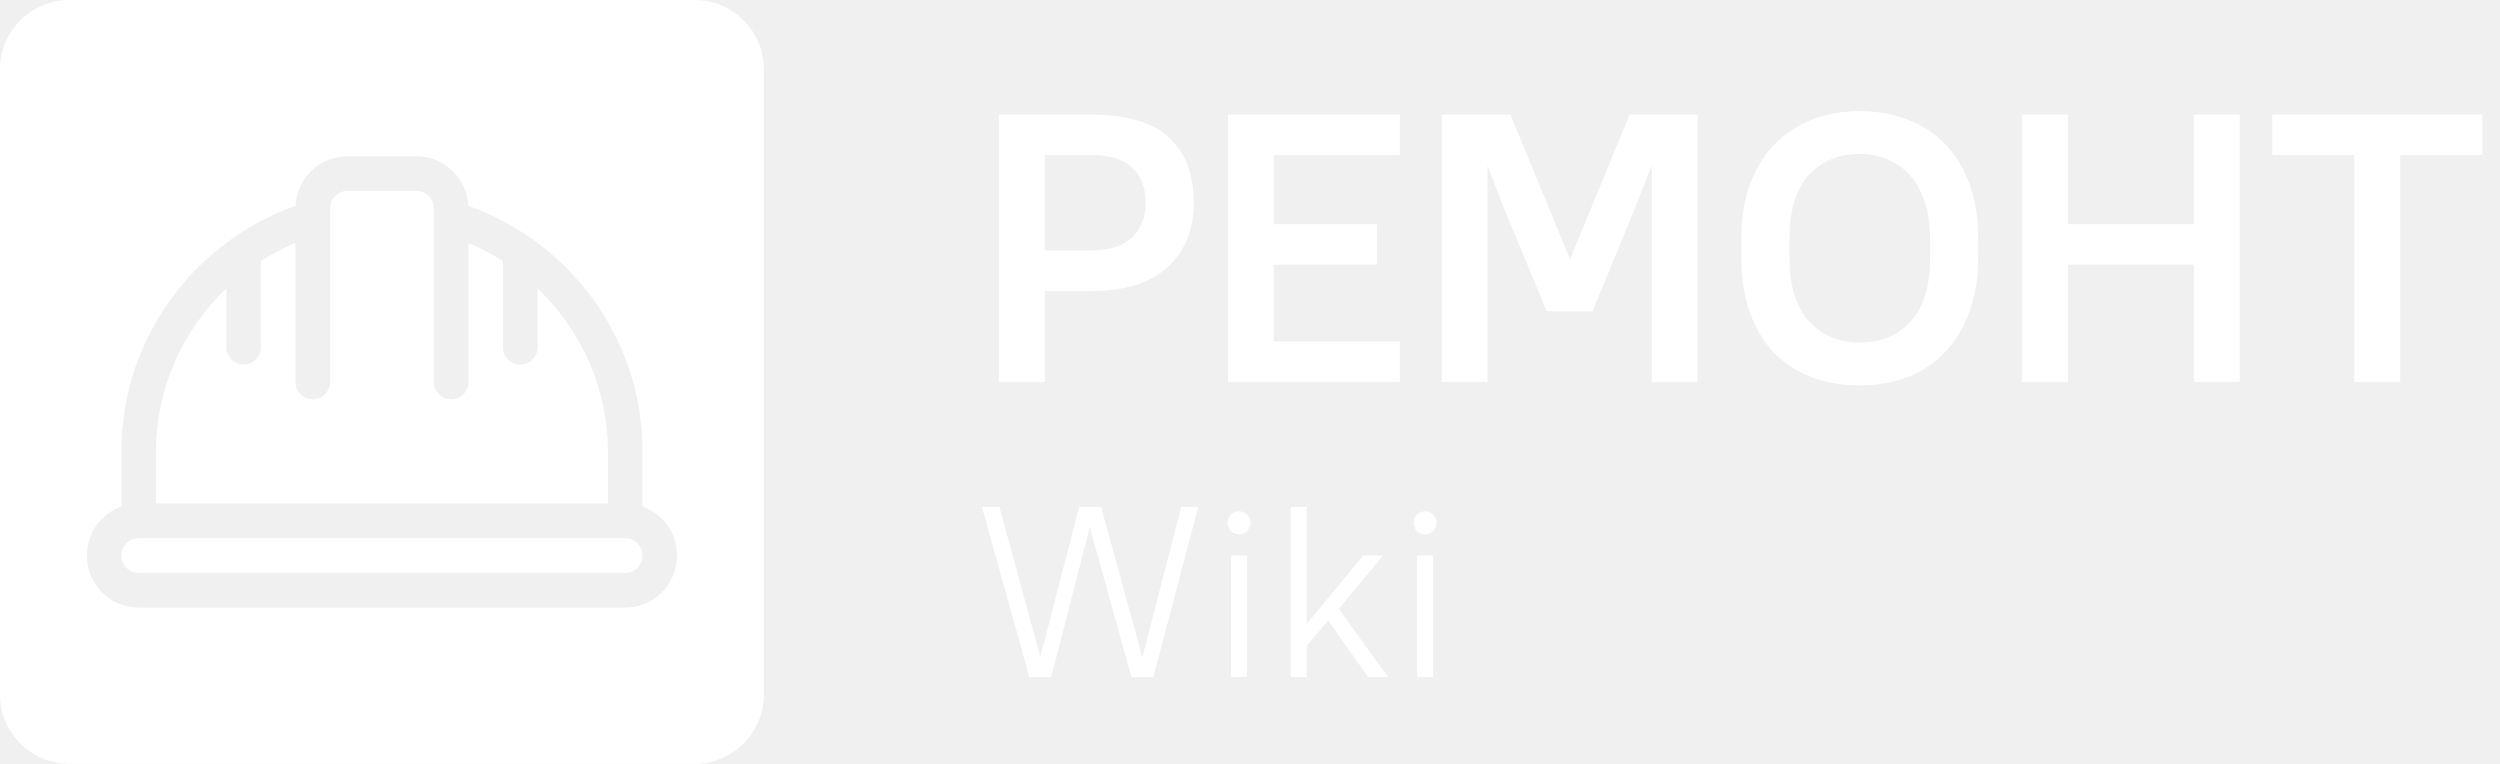
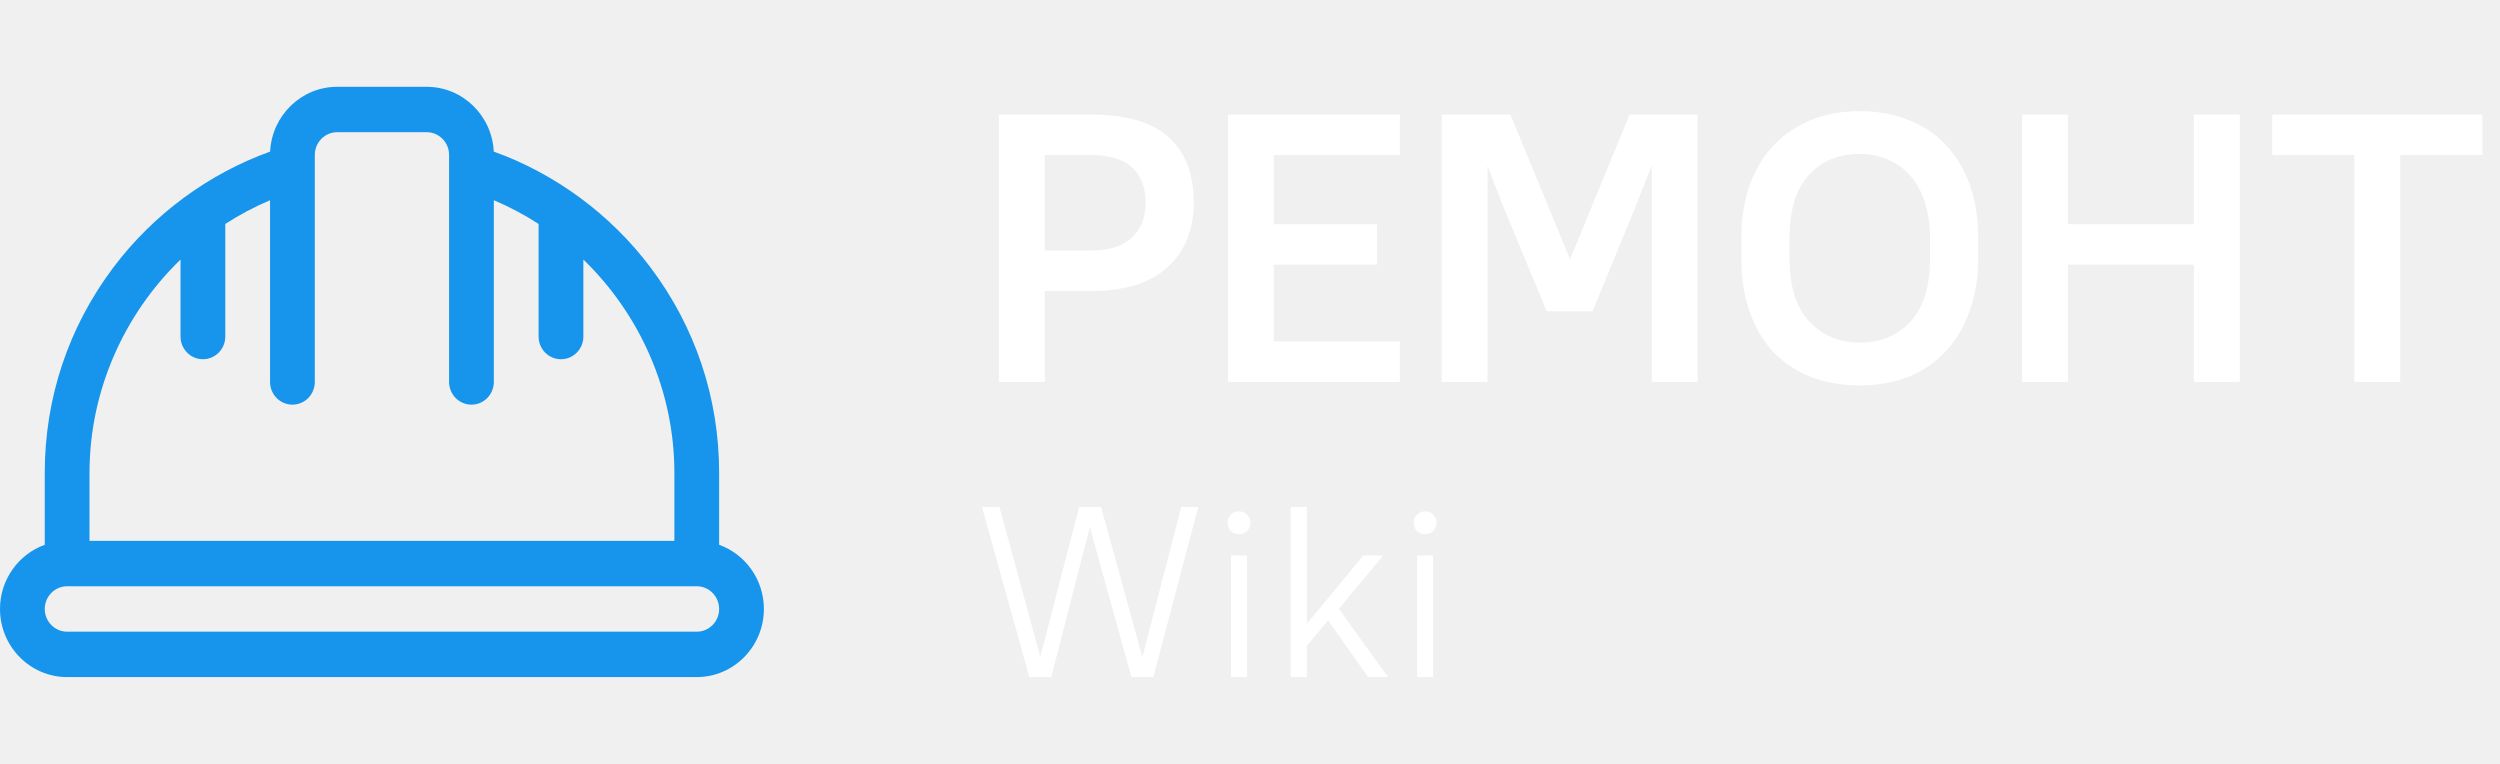
- <svg xmlns="http://www.w3.org/2000/svg" width="100%" height="100%" viewBox="0 0 144 44" version="1.1" xml:space="preserve" style="fill-rule:evenodd;clip-rule:evenodd;stroke-linejoin:round;stroke-miterlimit:2;">
-   <path d="M62.776,30.362l-2.226,8.638l-1.26,0l-2.73,-9.8l1.008,0l2.352,8.638l2.24,-8.638l1.26,0l2.38,8.652l2.24,-8.652l0.98,0l-2.59,9.8l-1.26,0l-2.394,-8.638Zm8.13,1.638l0.924,0l0,7l-0.924,0l0,-7Zm0.462,-1.232c-0.187,0 -0.345,-0.061 -0.476,-0.182c-0.121,-0.131 -0.182,-0.289 -0.182,-0.476c0,-0.187 0.061,-0.341 0.182,-0.462c0.131,-0.131 0.289,-0.196 0.476,-0.196c0.187,0 0.341,0.065 0.462,0.196c0.131,0.121 0.196,0.275 0.196,0.462c0,0.187 -0.065,0.345 -0.196,0.476c-0.121,0.121 -0.275,0.182 -0.462,0.182Zm5.136,4.97l-1.232,1.456l0,1.806l-0.924,0l0,-9.8l0.924,0l0,6.734l3.248,-3.934l1.148,0l-2.548,3.066l2.828,3.934l-1.148,0l-2.296,-3.262Zm5.121,-3.738l0.924,0l0,7l-0.924,0l0,-7Zm0.462,-1.232c-0.187,0 -0.345,-0.061 -0.476,-0.182c-0.121,-0.131 -0.182,-0.289 -0.182,-0.476c0,-0.187 0.061,-0.341 0.182,-0.462c0.131,-0.131 0.289,-0.196 0.476,-0.196c0.187,0 0.341,0.065 0.462,0.196c0.131,0.121 0.196,0.275 0.196,0.462c0,0.187 -0.065,0.345 -0.196,0.476c-0.121,0.121 -0.275,0.182 -0.462,0.182Z" style="fill:#fff;fill-rule:nonzero;" />
-   <path d="M57.54,6.6l5.28,0c2.068,0 3.571,0.44 4.51,1.32c0.953,0.865 1.43,2.119 1.43,3.762c0,1.54 -0.499,2.772 -1.496,3.696c-0.997,0.924 -2.479,1.386 -4.444,1.386l-2.64,0l0,5.236l-2.64,0l0,-15.4Zm2.64,2.332l0,5.5l2.64,0c1.056,0 1.848,-0.249 2.376,-0.748c0.528,-0.499 0.792,-1.166 0.792,-2.002c0,-0.88 -0.257,-1.555 -0.77,-2.024c-0.499,-0.484 -1.298,-0.726 -2.398,-0.726l-2.64,0Zm10.551,-2.332l9.9,0l0,2.332l-7.26,0l0,3.982l5.94,0l0,2.332l-5.94,0l0,4.422l7.26,0l0,2.332l-9.9,0l0,-15.4Zm15.853,5.28l-0.902,-2.332l0,12.452l-2.64,0l0,-15.4l3.96,0l3.432,8.338l3.432,-8.338l3.916,0l0,15.4l-2.64,0l0,-12.474l-0.924,2.354l-2.486,6.05l-2.64,0l-2.508,-6.05Zm20.539,10.318c-1.027,0 -1.966,-0.161 -2.816,-0.484c-0.836,-0.337 -1.555,-0.814 -2.156,-1.43c-0.587,-0.631 -1.042,-1.401 -1.364,-2.31c-0.323,-0.909 -0.484,-1.943 -0.484,-3.102l0,-1.144c0,-1.144 0.161,-2.171 0.484,-3.08c0.337,-0.909 0.799,-1.672 1.386,-2.288c0.601,-0.631 1.32,-1.115 2.156,-1.452c0.85,-0.337 1.782,-0.506 2.794,-0.506c1.026,0 1.958,0.169 2.794,0.506c0.85,0.323 1.569,0.799 2.156,1.43c0.601,0.631 1.063,1.401 1.386,2.31c0.322,0.895 0.484,1.921 0.484,3.08l0,1.144c0,1.144 -0.169,2.171 -0.506,3.08c-0.323,0.909 -0.785,1.679 -1.386,2.31c-0.587,0.631 -1.306,1.115 -2.156,1.452c-0.836,0.323 -1.76,0.484 -2.772,0.484Zm0,-2.464c1.202,0 2.178,-0.403 2.926,-1.21c0.748,-0.821 1.122,-2.039 1.122,-3.652l0,-1.144c0,-0.792 -0.103,-1.489 -0.308,-2.09c-0.191,-0.616 -0.47,-1.122 -0.836,-1.518c-0.352,-0.411 -0.778,-0.719 -1.276,-0.924c-0.499,-0.22 -1.042,-0.33 -1.628,-0.33c-1.218,0 -2.2,0.411 -2.948,1.232c-0.734,0.807 -1.1,2.017 -1.1,3.63l0,1.144c0,1.599 0.374,2.809 1.122,3.63c0.762,0.821 1.738,1.232 2.926,1.232Zm19.249,-4.488l-7.26,0l0,6.754l-2.64,0l0,-15.4l2.64,0l0,6.314l7.26,0l0,-6.314l2.64,0l0,15.4l-2.64,0l0,-6.754Zm4.509,-8.646l12.1,0l0,2.332l-4.73,0l0,13.068l-2.64,0l0,-13.068l-4.73,0l0,-2.332Z" style="fill:#fff;fill-rule:nonzero;" />
-   <path d="M40,0c2.208,0 4,1.792 4,4l0,36c0,2.208 -1.792,4 -4,4l-36,0c-2.208,0 -4,-1.792 -4,-4l0,-36c0,-2.208 1.792,-4 4,-4l36,0Zm-16.008,9l-3.984,0c-1.599,0 -2.908,1.267 -2.985,2.854c-2.741,0.974 -5.197,2.763 -6.973,5.096c-2,2.628 -3.058,5.758 -3.058,9.05l0,3.172c-1.159,0.413 -1.992,1.524 -1.992,2.828c0,1.654 1.341,3 2.988,3l28.024,0c1.647,0 2.988,-1.346 2.988,-3c0,-1.304 -0.833,-2.415 -1.992,-2.828l0,-3.172c0,-3.293 -1.058,-6.422 -3.058,-9.05c-1.776,-2.333 -4.232,-4.122 -6.973,-5.096c-0.077,-1.587 -1.386,-2.854 -2.985,-2.854Zm12.02,24l-28.024,0c-0.549,0 -0.996,-0.449 -0.996,-1c0,-0.551 0.447,-1 0.996,-1l28.024,0c0.549,0 0.996,0.449 0.996,1c0,0.551 -0.447,1 -0.996,1Zm-17,-21c0,-0.551 0.447,-1 0.996,-1l3.984,0c0.549,0 0.996,0.449 0.996,1l0,10c0,0.552 0.446,1 0.996,1c0.55,0 0.996,-0.448 0.996,-1l0,-8.004c0.699,0.292 1.365,0.643 1.993,1.045l0,4.959c0,0.552 0.446,1 0.996,1c0.55,0 0.996,-0.448 0.996,-1l0,-3.39c2.516,2.408 4.051,5.784 4.051,9.39l0,3l-26.032,0l0,-3c0,-3.606 1.535,-6.982 4.051,-9.39l0,3.39c0,0.552 0.446,1 0.996,1c0.55,0 0.996,-0.448 0.996,-1l0,-4.959c0.628,-0.402 1.294,-0.753 1.992,-1.045l0,8.004c0,0.552 0.446,1 0.997,1c0.55,0 0.996,-0.448 0.996,-1l0,-10Z" style="fill:#fff;" />
+ <svg xmlns="http://www.w3.org/2000/svg" width="144" height="44" viewBox="0 0 144 44" fill="none">
+   <path d="M62.776 30.362L60.55 39H59.29L56.56 29.2H57.568L59.92 37.838L62.16 29.2H63.42L65.8 37.852L68.04 29.2H69.02L66.43 39H65.17L62.776 30.362ZM70.906 32H71.83V39H70.906V32ZM71.368 30.768C71.181 30.768 71.023 30.707 70.892 30.586C70.771 30.455 70.71 30.297 70.71 30.11C70.71 29.923 70.771 29.769 70.892 29.648C71.023 29.517 71.181 29.452 71.368 29.452C71.555 29.452 71.709 29.517 71.83 29.648C71.961 29.769 72.026 29.923 72.026 30.11C72.026 30.297 71.961 30.455 71.83 30.586C71.709 30.707 71.555 30.768 71.368 30.768ZM76.504 35.738L75.272 37.194V39H74.348V29.2H75.272V35.934L78.52 32H79.668L77.12 35.066L79.948 39H78.8L76.504 35.738ZM81.625 32H82.549V39H81.625V32ZM82.087 30.768C81.9 30.768 81.742 30.707 81.611 30.586C81.49 30.455 81.429 30.297 81.429 30.11C81.429 29.923 81.49 29.769 81.611 29.648C81.742 29.517 81.9 29.452 82.087 29.452C82.274 29.452 82.428 29.517 82.549 29.648C82.68 29.769 82.745 29.923 82.745 30.11C82.745 30.297 82.68 30.455 82.549 30.586C82.428 30.707 82.274 30.768 82.087 30.768Z" fill="white" />
+   <path d="M57.54 6.6H62.82C64.888 6.6 66.391 7.04 67.33 7.92C68.283 8.785 68.76 10.039 68.76 11.682C68.76 13.222 68.261 14.454 67.264 15.378C66.267 16.302 64.785 16.764 62.82 16.764H60.18V22H57.54V6.6ZM60.18 8.932V14.432H62.82C63.876 14.432 64.668 14.183 65.196 13.684C65.724 13.185 65.988 12.518 65.988 11.682C65.988 10.802 65.731 10.127 65.218 9.658C64.719 9.174 63.92 8.932 62.82 8.932H60.18ZM70.731 6.6H80.631V8.932H73.371V12.914H79.311V15.246H73.371V19.668H80.631V22H70.731V6.6ZM86.584 11.88L85.682 9.548V22H83.042V6.6H87.002L90.434 14.938L93.866 6.6H97.782V22H95.142V9.526L94.218 11.88L91.732 17.93H89.092L86.584 11.88ZM107.123 22.198C106.096 22.198 105.157 22.037 104.307 21.714C103.471 21.377 102.752 20.9 102.151 20.284C101.564 19.653 101.109 18.883 100.787 17.974C100.464 17.065 100.303 16.031 100.303 14.872V13.728C100.303 12.584 100.464 11.557 100.787 10.648C101.124 9.739 101.586 8.976 102.173 8.36C102.774 7.729 103.493 7.245 104.329 6.908C105.179 6.571 106.111 6.402 107.123 6.402C108.149 6.402 109.081 6.571 109.917 6.908C110.767 7.231 111.486 7.707 112.073 8.338C112.674 8.969 113.136 9.739 113.459 10.648C113.781 11.543 113.943 12.569 113.943 13.728V14.872C113.943 16.016 113.774 17.043 113.437 17.952C113.114 18.861 112.652 19.631 112.051 20.262C111.464 20.893 110.745 21.377 109.895 21.714C109.059 22.037 108.135 22.198 107.123 22.198ZM107.123 19.734C108.325 19.734 109.301 19.331 110.049 18.524C110.797 17.703 111.171 16.485 111.171 14.872V13.728C111.171 12.936 111.068 12.239 110.863 11.638C110.672 11.022 110.393 10.516 110.027 10.12C109.675 9.709 109.249 9.401 108.751 9.196C108.252 8.976 107.709 8.866 107.123 8.866C105.905 8.866 104.923 9.277 104.175 10.098C103.441 10.905 103.075 12.115 103.075 13.728V14.872C103.075 16.471 103.449 17.681 104.197 18.502C104.959 19.323 105.935 19.734 107.123 19.734ZM126.372 15.246H119.112V22H116.472V6.6H119.112V12.914H126.372V6.6H129.012V22H126.372V15.246ZM130.881 6.6H142.981V8.932H138.251V22H135.611V8.932H130.881V6.6Z" fill="white" />
+   <path d="M41.422 31.379V27.231C41.422 22.925 40.053 18.833 37.464 15.396C35.166 12.345 31.988 10.006 28.441 8.732C28.342 6.657 26.647 5 24.578 5H19.422C17.353 5 15.658 6.657 15.559 8.732C12.012 10.006 8.834 12.345 6.536 15.396C3.947 18.833 2.578 22.925 2.578 27.231V31.379C1.078 31.919 0 33.372 0 35.077C0 37.24 1.735 39 3.867 39H40.133C42.265 39 44 37.24 44 35.077C44 33.372 42.922 31.919 41.422 31.379ZM5.156 27.231C5.156 22.515 7.142 18.101 10.398 14.951V19.385C10.398 20.107 10.976 20.692 11.688 20.692C12.399 20.692 12.977 20.107 12.977 19.385V12.9C13.789 12.374 14.65 11.915 15.555 11.533V22C15.555 22.722 16.132 23.308 16.844 23.308C17.556 23.308 18.133 22.722 18.133 22V9.702C18.133 9.698 18.133 9.695 18.133 9.691V8.923C18.133 8.202 18.711 7.615 19.422 7.615H24.578C25.289 7.615 25.867 8.202 25.867 8.923V9.691C25.867 9.694 25.867 9.698 25.867 9.702V22C25.867 22.722 26.444 23.308 27.156 23.308C27.868 23.308 28.445 22.722 28.445 22V11.533C29.35 11.915 30.211 12.374 31.023 12.9V19.385C31.023 20.107 31.601 20.692 32.312 20.692C33.024 20.692 33.602 20.107 33.602 19.385V14.951C36.858 18.101 38.844 22.515 38.844 27.231V31.154H5.156V27.231ZM40.133 36.385H3.867C3.156 36.385 2.578 35.798 2.578 35.077C2.578 34.356 3.156 33.769 3.867 33.769H40.133C40.844 33.769 41.422 34.356 41.422 35.077C41.422 35.798 40.844 36.385 40.133 36.385Z" fill="#1795EC" />
</svg>
